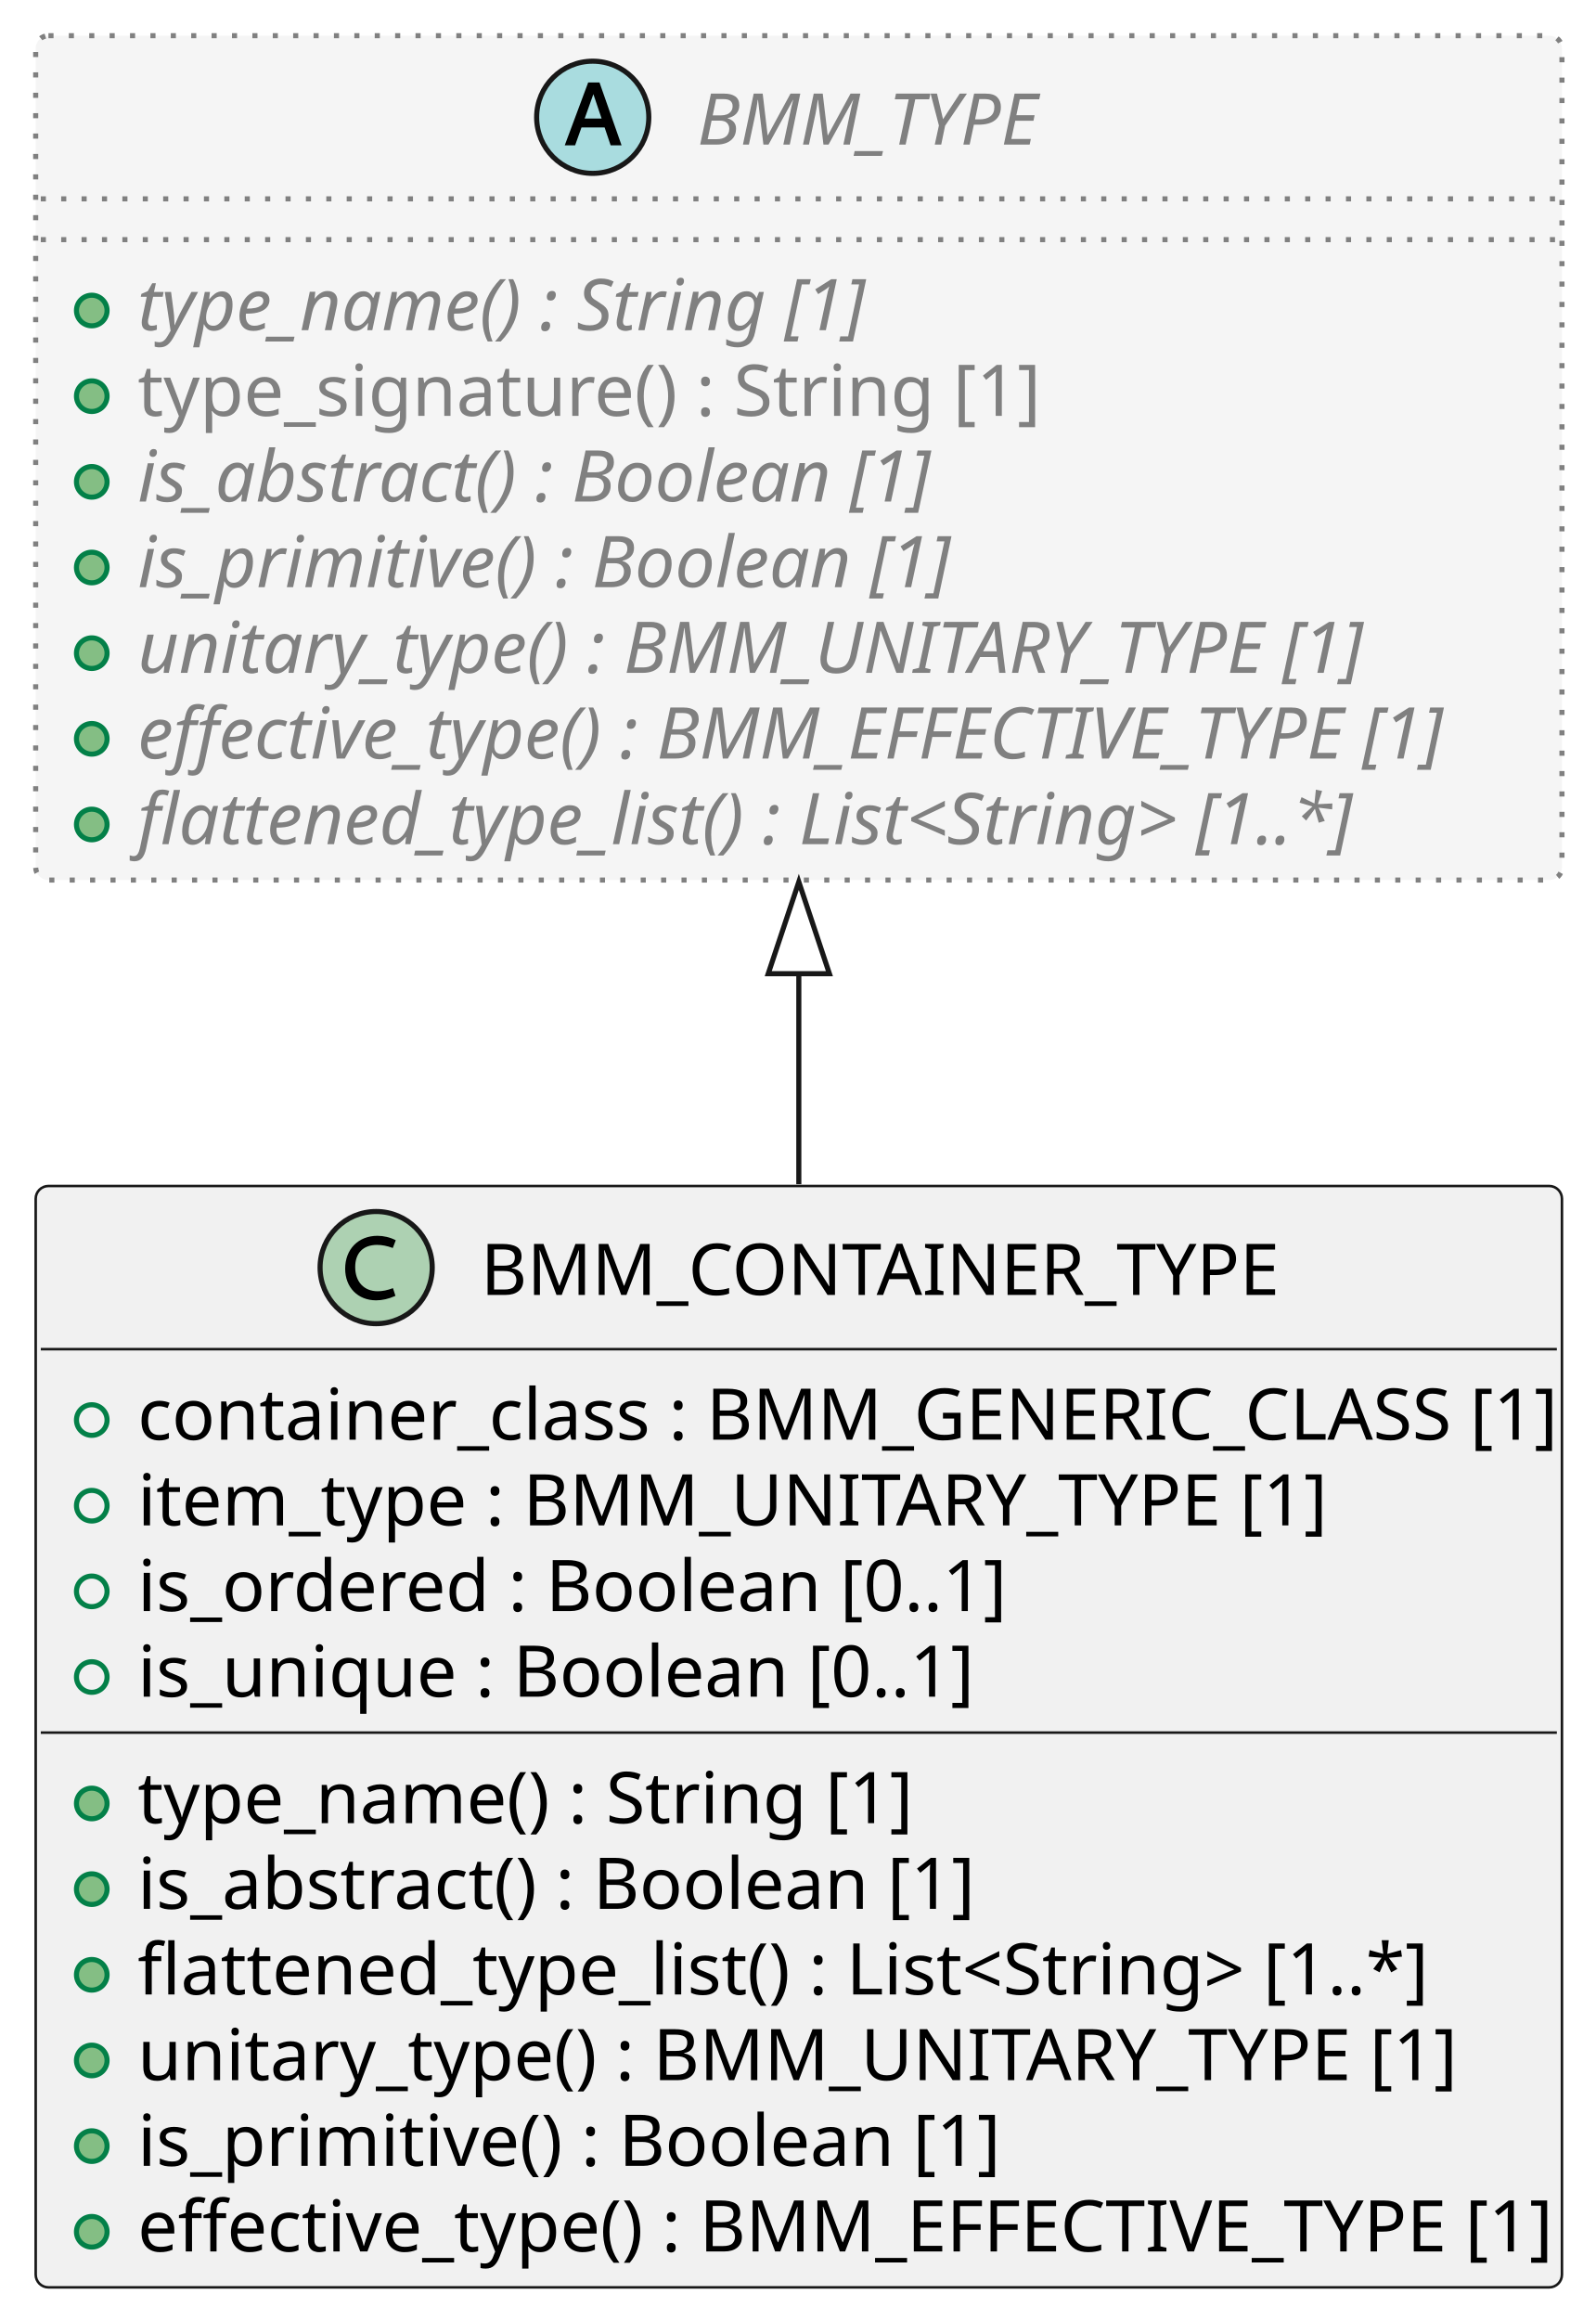
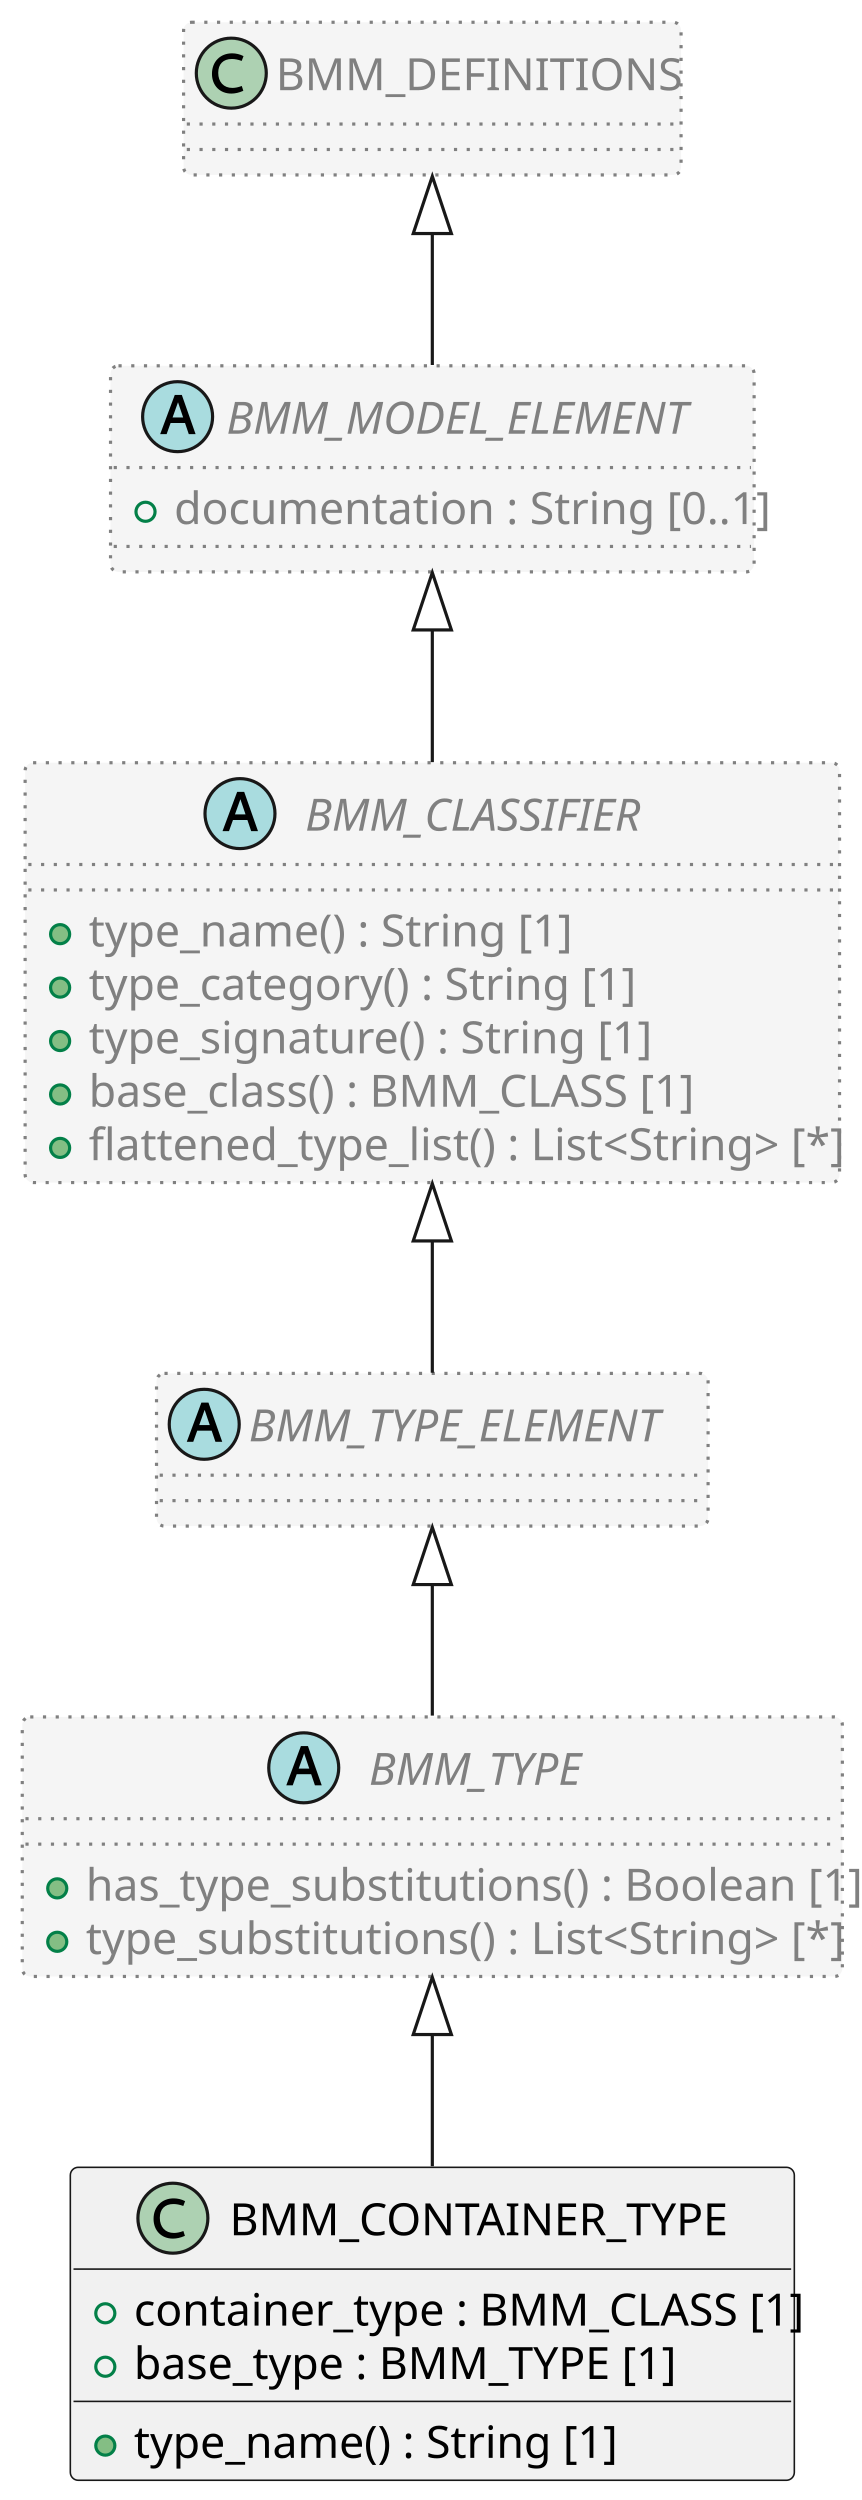
- <svg xmlns="http://www.w3.org/2000/svg" contentStyleType="text/css" data-diagram-type="CLASS" height="455px" preserveAspectRatio="none" style="width:313px;height:455px;background:#FFFFFF;" version="1.1" viewBox="0 0 313 455" width="313px" zoomAndPan="magnify">
+ <svg xmlns="http://www.w3.org/2000/svg" contentStyleType="text/css" data-diagram-type="CLASS" height="786px" preserveAspectRatio="none" style="width:271px;height:786px;background:#FFFFFF;" version="1.1" viewBox="0 0 271 786" width="271px" zoomAndPan="magnify">
  <defs />
  <g>
    <g class="entity" data-entity="BMM_CONTAINER_TYPE" data-source-line="2" data-uid="ent0002" id="entity_BMM_CONTAINER_TYPE">
-       <rect fill="#F1F1F1" height="215.999" rx="2.5" ry="2.5" style="stroke:#181818;stroke-width:0.5;" width="299.363" x="7" y="232.6" />
-       <ellipse cx="73.78" cy="248.6" fill="#ADD1B2" rx="11" ry="11" style="stroke:#181818;stroke-width:1;" />
-       <path d="M73.78,255.022 C74.952,255.022 76.186,254.756 77.561,254.147 L77.077,252.631 C75.983,253.053 74.967,253.241 74.108,253.241 C71.389,253.241 69.67,251.397 69.67,248.491 C69.67,245.741 71.233,244.147 73.967,244.147 C74.889,244.147 75.905,244.334 77.045,244.756 L77.624,243.241 C76.53,242.662 75.233,242.366 74.045,242.366 C70.28,242.366 67.702,245.006 67.702,248.819 C67.702,252.491 70.186,255.022 73.78,255.022 Z " fill="#000000" />
-       <text fill="#000000" font-family="sans-serif" font-size="14" lengthAdjust="spacing" textLength="157.303" x="94.28" y="253.962">BMM_CONTAINER_TYPE</text>
-       <line style="stroke:#181818;stroke-width:0.5;" x1="8" x2="305.363" y1="264.6" y2="264.6" />
-       <ellipse cx="18" cy="278.5" fill="none" rx="3" ry="3" style="stroke:#038048;stroke-width:1;" />
-       <text fill="#000000" font-family="sans-serif" font-size="14" lengthAdjust="spacing" textLength="270.367" x="27" y="282.362">container_class : BMM_GENERIC_CLASS [1]</text>
-       <ellipse cx="18" cy="295.3" fill="none" rx="3" ry="3" style="stroke:#038048;stroke-width:1;" />
-       <text fill="#000000" font-family="sans-serif" font-size="14" lengthAdjust="spacing" textLength="227.471" x="27" y="299.162">item_type : BMM_UNITARY_TYPE [1]</text>
-       <ellipse cx="18" cy="312.1" fill="none" rx="3" ry="3" style="stroke:#038048;stroke-width:1;" />
-       <text fill="#000000" font-family="sans-serif" font-size="14" lengthAdjust="spacing" textLength="161.573" x="27" y="315.962">is_ordered : Boolean [0..1]</text>
-       <ellipse cx="18" cy="328.9" fill="none" rx="3" ry="3" style="stroke:#038048;stroke-width:1;" />
-       <text fill="#000000" font-family="sans-serif" font-size="14" lengthAdjust="spacing" textLength="154.713" x="27" y="332.762">is_unique : Boolean [0..1]</text>
-       <line style="stroke:#181818;stroke-width:0.5;" x1="8" x2="305.363" y1="339.8" y2="339.8" />
-       <ellipse cx="18" cy="353.7" fill="#84BE84" rx="3" ry="3" style="stroke:#038048;stroke-width:1;" />
-       <text fill="#000000" font-family="sans-serif" font-size="14" lengthAdjust="spacing" textLength="143.471" x="27" y="357.562">type_name() : String [1]</text>
-       <ellipse cx="18" cy="370.5" fill="#84BE84" rx="3" ry="3" style="stroke:#038048;stroke-width:1;" />
-       <text fill="#000000" font-family="sans-serif" font-size="14" lengthAdjust="spacing" textLength="155.735" x="27" y="374.362">is_abstract() : Boolean [1]</text>
-       <ellipse cx="18" cy="387.3" fill="#84BE84" rx="3" ry="3" style="stroke:#038048;stroke-width:1;" />
-       <text fill="#000000" font-family="sans-serif" font-size="14" lengthAdjust="spacing" textLength="243.137" x="27" y="391.161">flattened_type_list() : List&lt;String&gt; [1..*]</text>
-       <ellipse cx="18" cy="404.099" fill="#84BE84" rx="3" ry="3" style="stroke:#038048;stroke-width:1;" />
-       <text fill="#000000" font-family="sans-serif" font-size="14" lengthAdjust="spacing" textLength="251.019" x="27" y="407.961">unitary_type() : BMM_UNITARY_TYPE [1]</text>
-       <ellipse cx="18" cy="420.899" fill="#84BE84" rx="3" ry="3" style="stroke:#038048;stroke-width:1;" />
-       <text fill="#000000" font-family="sans-serif" font-size="14" lengthAdjust="spacing" textLength="160.173" x="27" y="424.761">is_primitive() : Boolean [1]</text>
-       <ellipse cx="18" cy="437.699" fill="#84BE84" rx="3" ry="3" style="stroke:#038048;stroke-width:1;" />
-       <text fill="#000000" font-family="sans-serif" font-size="14" lengthAdjust="spacing" textLength="273.363" x="27" y="441.561">effective_type() : BMM_EFFECTIVE_TYPE [1]</text>
+       <rect fill="#F1F1F1" height="98.4" rx="2.5" ry="2.5" style="stroke:#181818;stroke-width:0.5;" width="227.627" x="22.11" y="681.4" />
+       <ellipse cx="54.356" cy="697.4" fill="#ADD1B2" rx="11" ry="11" style="stroke:#181818;stroke-width:1;" />
+       <path d="M54.356,703.822 C55.528,703.822 56.762,703.556 58.137,702.947 L57.653,701.431 C56.559,701.853 55.543,702.041 54.684,702.041 C51.965,702.041 50.246,700.197 50.246,697.291 C50.246,694.541 51.809,692.947 54.543,692.947 C55.465,692.947 56.481,693.134 57.621,693.556 L58.2,692.041 C57.106,691.462 55.809,691.166 54.621,691.166 C50.856,691.166 48.278,693.806 48.278,697.619 C48.278,701.291 50.762,703.822 54.356,703.822 Z " fill="#000000" />
+       <text fill="#000000" font-family="sans-serif" font-size="14" lengthAdjust="spacing" textLength="157.303" x="72.188" y="702.762">BMM_CONTAINER_TYPE</text>
+       <line style="stroke:#181818;stroke-width:0.5;" x1="23.11" x2="248.737" y1="713.4" y2="713.4" />
+       <ellipse cx="33.11" cy="727.3" fill="none" rx="3" ry="3" style="stroke:#038048;stroke-width:1;" />
+       <text fill="#000000" font-family="sans-serif" font-size="14" lengthAdjust="spacing" textLength="201.627" x="42.11" y="731.162">container_type : BMM_CLASS [1]</text>
+       <ellipse cx="33.11" cy="744.1" fill="none" rx="3" ry="3" style="stroke:#038048;stroke-width:1;" />
+       <text fill="#000000" font-family="sans-serif" font-size="14" lengthAdjust="spacing" textLength="164.093" x="42.11" y="747.962">base_type : BMM_TYPE [1]</text>
+       <line style="stroke:#181818;stroke-width:0.5;" x1="23.11" x2="248.737" y1="755" y2="755" />
+       <ellipse cx="33.11" cy="768.9" fill="#84BE84" rx="3" ry="3" style="stroke:#038048;stroke-width:1;" />
+       <text fill="#000000" font-family="sans-serif" font-size="14" lengthAdjust="spacing" textLength="143.471" x="42.11" y="772.762">type_name() : String [1]</text>
    </g>
-     <g class="entity" data-entity="BMM_TYPE" data-source-line="15" data-uid="ent0003" id="entity_BMM_TYPE">
-       <rect fill="#F5F5F5" height="165.6" rx="2.5" ry="2.5" style="stroke:#808080;stroke-width:1;stroke-dasharray:1,3;" width="299.363" x="7" y="7" />
-       <ellipse cx="116.256" cy="23" fill="#A9DCDF" rx="11" ry="11" style="stroke:#181818;stroke-width:1;" />
-       <path d="M110.771,28.5 L112.802,28.5 L116.849,17.156 L115.943,17.156 L119.771,28.5 L121.912,28.5 L117.584,16.172 L115.365,16.172 L110.771,28.5 Z M113.099,25 L119.537,25 L119.537,23.25 L113.099,23.25 L113.099,25 Z " fill="#000000" />
-       <text fill="#808080" font-family="sans-serif" font-size="14" font-style="italic" lengthAdjust="spacing" textLength="72.352" x="136.756" y="28.362">BMM_TYPE</text>
-       <line style="stroke:#808080;stroke-width:1;stroke-dasharray:1,3;" x1="8" x2="305.363" y1="39" y2="39" />
-       <line style="stroke:#808080;stroke-width:1;stroke-dasharray:1,3;" x1="8" x2="305.363" y1="47" y2="47" />
-       <ellipse cx="18" cy="60.9" fill="#84BE84" rx="3" ry="3" style="stroke:#038048;stroke-width:1;" />
-       <text fill="#808080" font-family="sans-serif" font-size="14" font-style="italic" lengthAdjust="spacing" textLength="143.471" x="27" y="64.762">type_name() : String [1]</text>
-       <ellipse cx="18" cy="77.7" fill="#84BE84" rx="3" ry="3" style="stroke:#038048;stroke-width:1;" />
-       <text fill="#808080" font-family="sans-serif" font-size="14" lengthAdjust="spacing" textLength="167.131" x="27" y="81.562">type_signature() : String [1]</text>
-       <ellipse cx="18" cy="94.5" fill="#84BE84" rx="3" ry="3" style="stroke:#038048;stroke-width:1;" />
-       <text fill="#808080" font-family="sans-serif" font-size="14" font-style="italic" lengthAdjust="spacing" textLength="155.735" x="27" y="98.362">is_abstract() : Boolean [1]</text>
-       <ellipse cx="18" cy="111.3" fill="#84BE84" rx="3" ry="3" style="stroke:#038048;stroke-width:1;" />
-       <text fill="#808080" font-family="sans-serif" font-size="14" font-style="italic" lengthAdjust="spacing" textLength="160.173" x="27" y="115.162">is_primitive() : Boolean [1]</text>
-       <ellipse cx="18" cy="128.1" fill="#84BE84" rx="3" ry="3" style="stroke:#038048;stroke-width:1;" />
-       <text fill="#808080" font-family="sans-serif" font-size="14" font-style="italic" lengthAdjust="spacing" textLength="251.019" x="27" y="131.962">unitary_type() : BMM_UNITARY_TYPE [1]</text>
-       <ellipse cx="18" cy="144.9" fill="#84BE84" rx="3" ry="3" style="stroke:#038048;stroke-width:1;" />
-       <text fill="#808080" font-family="sans-serif" font-size="14" font-style="italic" lengthAdjust="spacing" textLength="273.363" x="27" y="148.762">effective_type() : BMM_EFFECTIVE_TYPE [1]</text>
-       <ellipse cx="18" cy="161.7" fill="#84BE84" rx="3" ry="3" style="stroke:#038048;stroke-width:1;" />
-       <text fill="#808080" font-family="sans-serif" font-size="14" font-style="italic" lengthAdjust="spacing" textLength="243.137" x="27" y="165.561">flattened_type_list() : List&lt;String&gt; [1..*]</text>
+     <g class="entity" data-entity="BMM_TYPE" data-source-line="8" data-uid="ent0003" id="entity_BMM_TYPE">
+       <rect fill="#F5F5F5" height="81.6" rx="2.5" ry="2.5" style="stroke:#808080;stroke-width:1;stroke-dasharray:1,3;" width="257.839" x="7" y="539.8" />
+       <ellipse cx="95.494" cy="555.8" fill="#A9DCDF" rx="11" ry="11" style="stroke:#181818;stroke-width:1;" />
+       <path d="M90.009,561.3 L92.041,561.3 L96.087,549.956 L95.181,549.956 L99.009,561.3 L101.15,561.3 L96.822,548.972 L94.603,548.972 L90.009,561.3 Z M92.337,557.8 L98.775,557.8 L98.775,556.05 L92.337,556.05 L92.337,557.8 Z " fill="#000000" />
+       <text fill="#808080" font-family="sans-serif" font-size="14" font-style="italic" lengthAdjust="spacing" textLength="72.352" x="115.994" y="561.162">BMM_TYPE</text>
+       <line style="stroke:#808080;stroke-width:1;stroke-dasharray:1,3;" x1="8" x2="263.839" y1="571.8" y2="571.8" />
+       <line style="stroke:#808080;stroke-width:1;stroke-dasharray:1,3;" x1="8" x2="263.839" y1="579.8" y2="579.8" />
+       <ellipse cx="18" cy="593.7" fill="#84BE84" rx="3" ry="3" style="stroke:#038048;stroke-width:1;" />
+       <text fill="#808080" font-family="sans-serif" font-size="14" lengthAdjust="spacing" textLength="231.839" x="27" y="597.562">has_type_substitutions() : Boolean [1]</text>
+       <ellipse cx="18" cy="610.5" fill="#84BE84" rx="3" ry="3" style="stroke:#038048;stroke-width:1;" />
+       <text fill="#808080" font-family="sans-serif" font-size="14" lengthAdjust="spacing" textLength="228.549" x="27" y="614.362">type_substitutions() : List&lt;String&gt; [*]</text>
    </g>
-     <g class="link" data-entity-1="BMM_TYPE" data-entity-2="BMM_CONTAINER_TYPE" data-source-line="25" data-uid="lnk4" id="link_BMM_TYPE_BMM_CONTAINER_TYPE">
-       <path codeLine="25" d="M156.68,190.96 C156.68,209.92 156.68,212.38 156.68,232.24" fill="none" id="BMM_TYPE-backto-BMM_CONTAINER_TYPE" style="stroke:#181818;stroke-width:1;" />
-       <polygon fill="none" points="156.68,172.96,150.68,190.96,162.68,190.96,156.68,172.96" style="stroke:#181818;stroke-width:1;" />
+     <g class="entity" data-entity="BMM_TYPE_ELEMENT" data-source-line="13" data-uid="ent0004" id="entity_BMM_TYPE_ELEMENT">
+       <rect fill="#F5F5F5" height="48" rx="2.5" ry="2.5" style="stroke:#808080;stroke-width:1;stroke-dasharray:1,3;" width="173.413" x="49.21" y="431.8" />
+       <ellipse cx="64.21" cy="447.8" fill="#A9DCDF" rx="11" ry="11" style="stroke:#181818;stroke-width:1;" />
+       <path d="M58.726,453.3 L60.757,453.3 L64.804,441.956 L63.898,441.956 L67.726,453.3 L69.866,453.3 L65.538,440.972 L63.319,440.972 L58.726,453.3 Z M61.054,449.8 L67.491,449.8 L67.491,448.05 L61.054,448.05 L61.054,449.8 Z " fill="#000000" />
+       <text fill="#808080" font-family="sans-serif" font-size="14" font-style="italic" lengthAdjust="spacing" textLength="141.413" x="78.21" y="453.162">BMM_TYPE_ELEMENT</text>
+       <line style="stroke:#808080;stroke-width:1;stroke-dasharray:1,3;" x1="50.21" x2="221.623" y1="463.8" y2="463.8" />
+       <line style="stroke:#808080;stroke-width:1;stroke-dasharray:1,3;" x1="50.21" x2="221.623" y1="471.8" y2="471.8" />
+     </g>
+     <g class="entity" data-entity="BMM_CLASSIFIER" data-source-line="16" data-uid="ent0005" id="entity_BMM_CLASSIFIER">
+       <rect fill="#F5F5F5" height="132" rx="2.5" ry="2.5" style="stroke:#808080;stroke-width:1;stroke-dasharray:1,3;" width="256.047" x="7.9" y="239.8" />
+       <ellipse cx="75.45" cy="255.8" fill="#A9DCDF" rx="11" ry="11" style="stroke:#181818;stroke-width:1;" />
+       <path d="M69.965,261.3 L71.997,261.3 L76.043,249.956 L75.137,249.956 L78.965,261.3 L81.106,261.3 L76.778,248.972 L74.559,248.972 L69.965,261.3 Z M72.293,257.8 L78.731,257.8 L78.731,256.05 L72.293,256.05 L72.293,257.8 Z " fill="#000000" />
+       <text fill="#808080" font-family="sans-serif" font-size="14" font-style="italic" lengthAdjust="spacing" textLength="112.448" x="95.95" y="261.162">BMM_CLASSIFIER</text>
+       <line style="stroke:#808080;stroke-width:1;stroke-dasharray:1,3;" x1="8.9" x2="262.947" y1="271.8" y2="271.8" />
+       <line style="stroke:#808080;stroke-width:1;stroke-dasharray:1,3;" x1="8.9" x2="262.947" y1="279.8" y2="279.8" />
+       <ellipse cx="18.9" cy="293.7" fill="#84BE84" rx="3" ry="3" style="stroke:#038048;stroke-width:1;" />
+       <text fill="#808080" font-family="sans-serif" font-size="14" lengthAdjust="spacing" textLength="143.471" x="27.9" y="297.562">type_name() : String [1]</text>
+       <ellipse cx="18.9" cy="310.5" fill="#84BE84" rx="3" ry="3" style="stroke:#038048;stroke-width:1;" />
+       <text fill="#808080" font-family="sans-serif" font-size="14" lengthAdjust="spacing" textLength="162.637" x="27.9" y="314.362">type_category() : String [1]</text>
+       <ellipse cx="18.9" cy="327.3" fill="#84BE84" rx="3" ry="3" style="stroke:#038048;stroke-width:1;" />
+       <text fill="#808080" font-family="sans-serif" font-size="14" lengthAdjust="spacing" textLength="167.131" x="27.9" y="331.162">type_signature() : String [1]</text>
+       <ellipse cx="18.9" cy="344.1" fill="#84BE84" rx="3" ry="3" style="stroke:#038048;stroke-width:1;" />
+       <text fill="#808080" font-family="sans-serif" font-size="14" lengthAdjust="spacing" textLength="183.833" x="27.9" y="347.962">base_class() : BMM_CLASS [1]</text>
+       <ellipse cx="18.9" cy="360.9" fill="#84BE84" rx="3" ry="3" style="stroke:#038048;stroke-width:1;" />
+       <text fill="#808080" font-family="sans-serif" font-size="14" lengthAdjust="spacing" textLength="230.047" x="27.9" y="364.762">flattened_type_list() : List&lt;String&gt; [*]</text>
+     </g>
+     <g class="entity" data-entity="BMM_MODEL_ELEMENT" data-source-line="24" data-uid="ent0006" id="entity_BMM_MODEL_ELEMENT">
+       <rect fill="#F5F5F5" height="64.8" rx="2.5" ry="2.5" style="stroke:#808080;stroke-width:1;stroke-dasharray:1,3;" width="202.343" x="34.75" y="115" />
+       <ellipse cx="55.839" cy="131" fill="#A9DCDF" rx="11" ry="11" style="stroke:#181818;stroke-width:1;" />
+       <path d="M50.354,136.5 L52.385,136.5 L56.432,125.156 L55.526,125.156 L59.354,136.5 L61.495,136.5 L57.167,124.172 L54.948,124.172 L50.354,136.5 Z M52.682,133 L59.12,133 L59.12,131.25 L52.682,131.25 L52.682,133 Z " fill="#000000" />
+       <text fill="#808080" font-family="sans-serif" font-size="14" font-style="italic" lengthAdjust="spacing" textLength="156.813" x="71.192" y="136.362">BMM_MODEL_ELEMENT</text>
+       <line style="stroke:#808080;stroke-width:1;stroke-dasharray:1,3;" x1="35.75" x2="236.093" y1="147" y2="147" />
+       <ellipse cx="45.75" cy="160.9" fill="none" rx="3" ry="3" style="stroke:#038048;stroke-width:1;" />
+       <text fill="#808080" font-family="sans-serif" font-size="14" lengthAdjust="spacing" textLength="176.343" x="54.75" y="164.762">documentation : String [0..1]</text>
+       <line style="stroke:#808080;stroke-width:1;stroke-dasharray:1,3;" x1="35.75" x2="236.093" y1="171.8" y2="171.8" />
+     </g>
+     <g class="entity" data-entity="BMM_DEFINITIONS" data-source-line="28" data-uid="ent0007" id="entity_BMM_DEFINITIONS">
+       <rect fill="#F5F5F5" height="48" rx="2.5" ry="2.5" style="stroke:#808080;stroke-width:1;stroke-dasharray:1,3;" width="156.404" x="57.72" y="7" />
+       <ellipse cx="72.72" cy="23" fill="#ADD1B2" rx="11" ry="11" style="stroke:#181818;stroke-width:1;" />
+       <path d="M72.72,29.422 C73.892,29.422 75.126,29.156 76.501,28.547 L76.017,27.031 C74.923,27.453 73.907,27.641 73.048,27.641 C70.329,27.641 68.611,25.797 68.611,22.891 C68.611,20.141 70.173,18.547 72.907,18.547 C73.829,18.547 74.845,18.734 75.986,19.156 L76.564,17.641 C75.47,17.062 74.173,16.766 72.986,16.766 C69.22,16.766 66.642,19.406 66.642,23.219 C66.642,26.891 69.126,29.422 72.72,29.422 Z " fill="#000000" />
+       <text fill="#808080" font-family="sans-serif" font-size="14" lengthAdjust="spacing" textLength="124.403" x="86.72" y="28.362">BMM_DEFINITIONS</text>
+       <line style="stroke:#808080;stroke-width:1;stroke-dasharray:1,3;" x1="58.72" x2="213.124" y1="39" y2="39" />
+       <line style="stroke:#808080;stroke-width:1;stroke-dasharray:1,3;" x1="58.72" x2="213.124" y1="47" y2="47" />
+     </g>
+     <g class="link" data-entity-1="BMM_DEFINITIONS" data-entity-2="BMM_MODEL_ELEMENT" data-source-line="31" data-uid="lnk8" id="link_BMM_DEFINITIONS_BMM_MODEL_ELEMENT">
+       <path codeLine="31" d="M135.92,73.43 C135.92,90.55 135.92,95.97 135.92,114.76" fill="none" id="BMM_DEFINITIONS-backto-BMM_MODEL_ELEMENT" style="stroke:#181818;stroke-width:1;" />
+       <polygon fill="none" points="135.92,55.43,129.92,73.43,141.92,73.43,135.92,55.43" style="stroke:#181818;stroke-width:1;" />
+     </g>
+     <g class="link" data-entity-1="BMM_MODEL_ELEMENT" data-entity-2="BMM_CLASSIFIER" data-source-line="33" data-uid="lnk9" id="link_BMM_MODEL_ELEMENT_BMM_CLASSIFIER">
+       <path codeLine="33" d="M135.92,198.05 C135.92,215.19 135.92,219.02 135.92,239.61" fill="none" id="BMM_MODEL_ELEMENT-backto-BMM_CLASSIFIER" style="stroke:#181818;stroke-width:1;" />
+       <polygon fill="none" points="135.92,180.05,129.92,198.05,141.92,198.05,135.92,180.05" style="stroke:#181818;stroke-width:1;" />
+     </g>
+     <g class="link" data-entity-1="BMM_CLASSIFIER" data-entity-2="BMM_TYPE_ELEMENT" data-source-line="35" data-uid="lnk10" id="link_BMM_CLASSIFIER_BMM_TYPE_ELEMENT">
+       <path codeLine="35" d="M135.92,390.15 C135.92,411.36 135.92,415.54 135.92,431.58" fill="none" id="BMM_CLASSIFIER-backto-BMM_TYPE_ELEMENT" style="stroke:#181818;stroke-width:1;" />
+       <polygon fill="none" points="135.92,372.15,129.92,390.15,141.92,390.15,135.92,372.15" style="stroke:#181818;stroke-width:1;" />
+     </g>
+     <g class="link" data-entity-1="BMM_TYPE_ELEMENT" data-entity-2="BMM_TYPE" data-source-line="37" data-uid="lnk11" id="link_BMM_TYPE_ELEMENT_BMM_TYPE">
+       <path codeLine="37" d="M135.92,498.19 C135.92,514.89 135.92,519.78 135.92,539.38" fill="none" id="BMM_TYPE_ELEMENT-backto-BMM_TYPE" style="stroke:#181818;stroke-width:1;" />
+       <polygon fill="none" points="135.92,480.19,129.92,498.19,141.92,498.19,135.92,480.19" style="stroke:#181818;stroke-width:1;" />
+     </g>
+     <g class="link" data-entity-1="BMM_TYPE" data-entity-2="BMM_CONTAINER_TYPE" data-source-line="39" data-uid="lnk12" id="link_BMM_TYPE_BMM_CONTAINER_TYPE">
+       <path codeLine="39" d="M135.92,639.65 C135.92,657.97 135.92,661.84 135.92,681.08" fill="none" id="BMM_TYPE-backto-BMM_CONTAINER_TYPE" style="stroke:#181818;stroke-width:1;" />
+       <polygon fill="none" points="135.92,621.65,129.92,639.65,141.92,639.65,135.92,621.65" style="stroke:#181818;stroke-width:1;" />
    </g>
  </g>
</svg>
